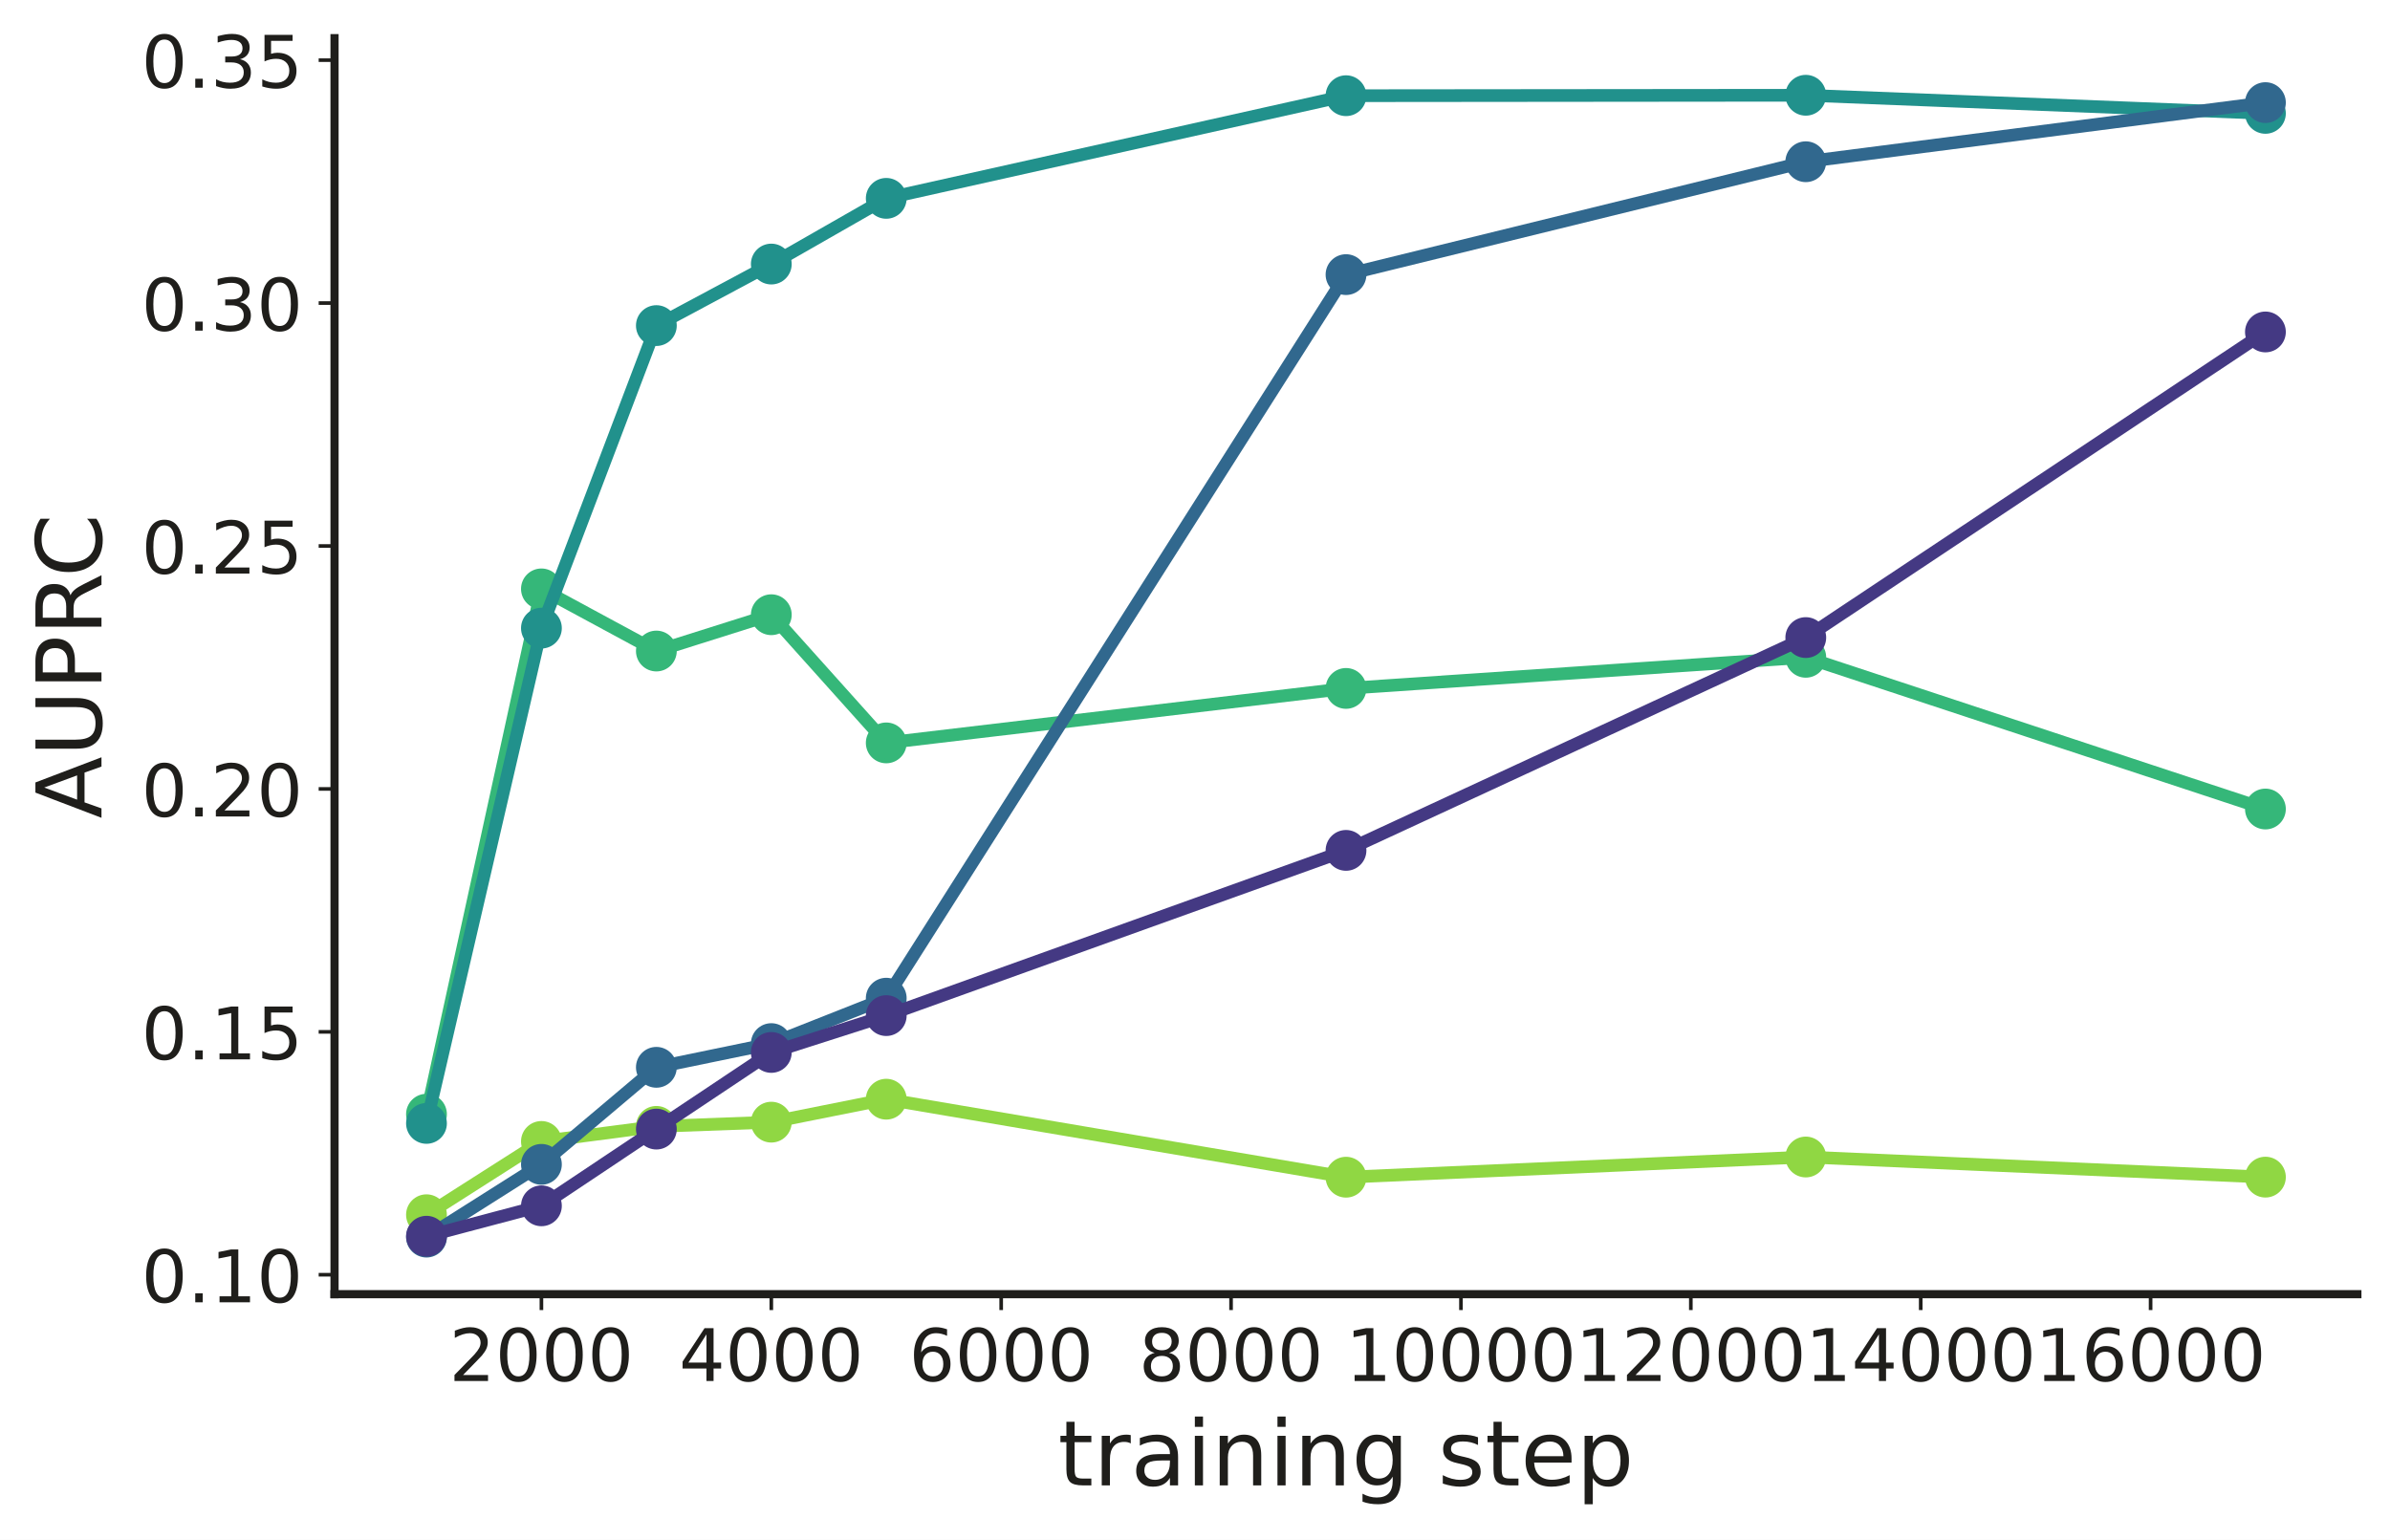
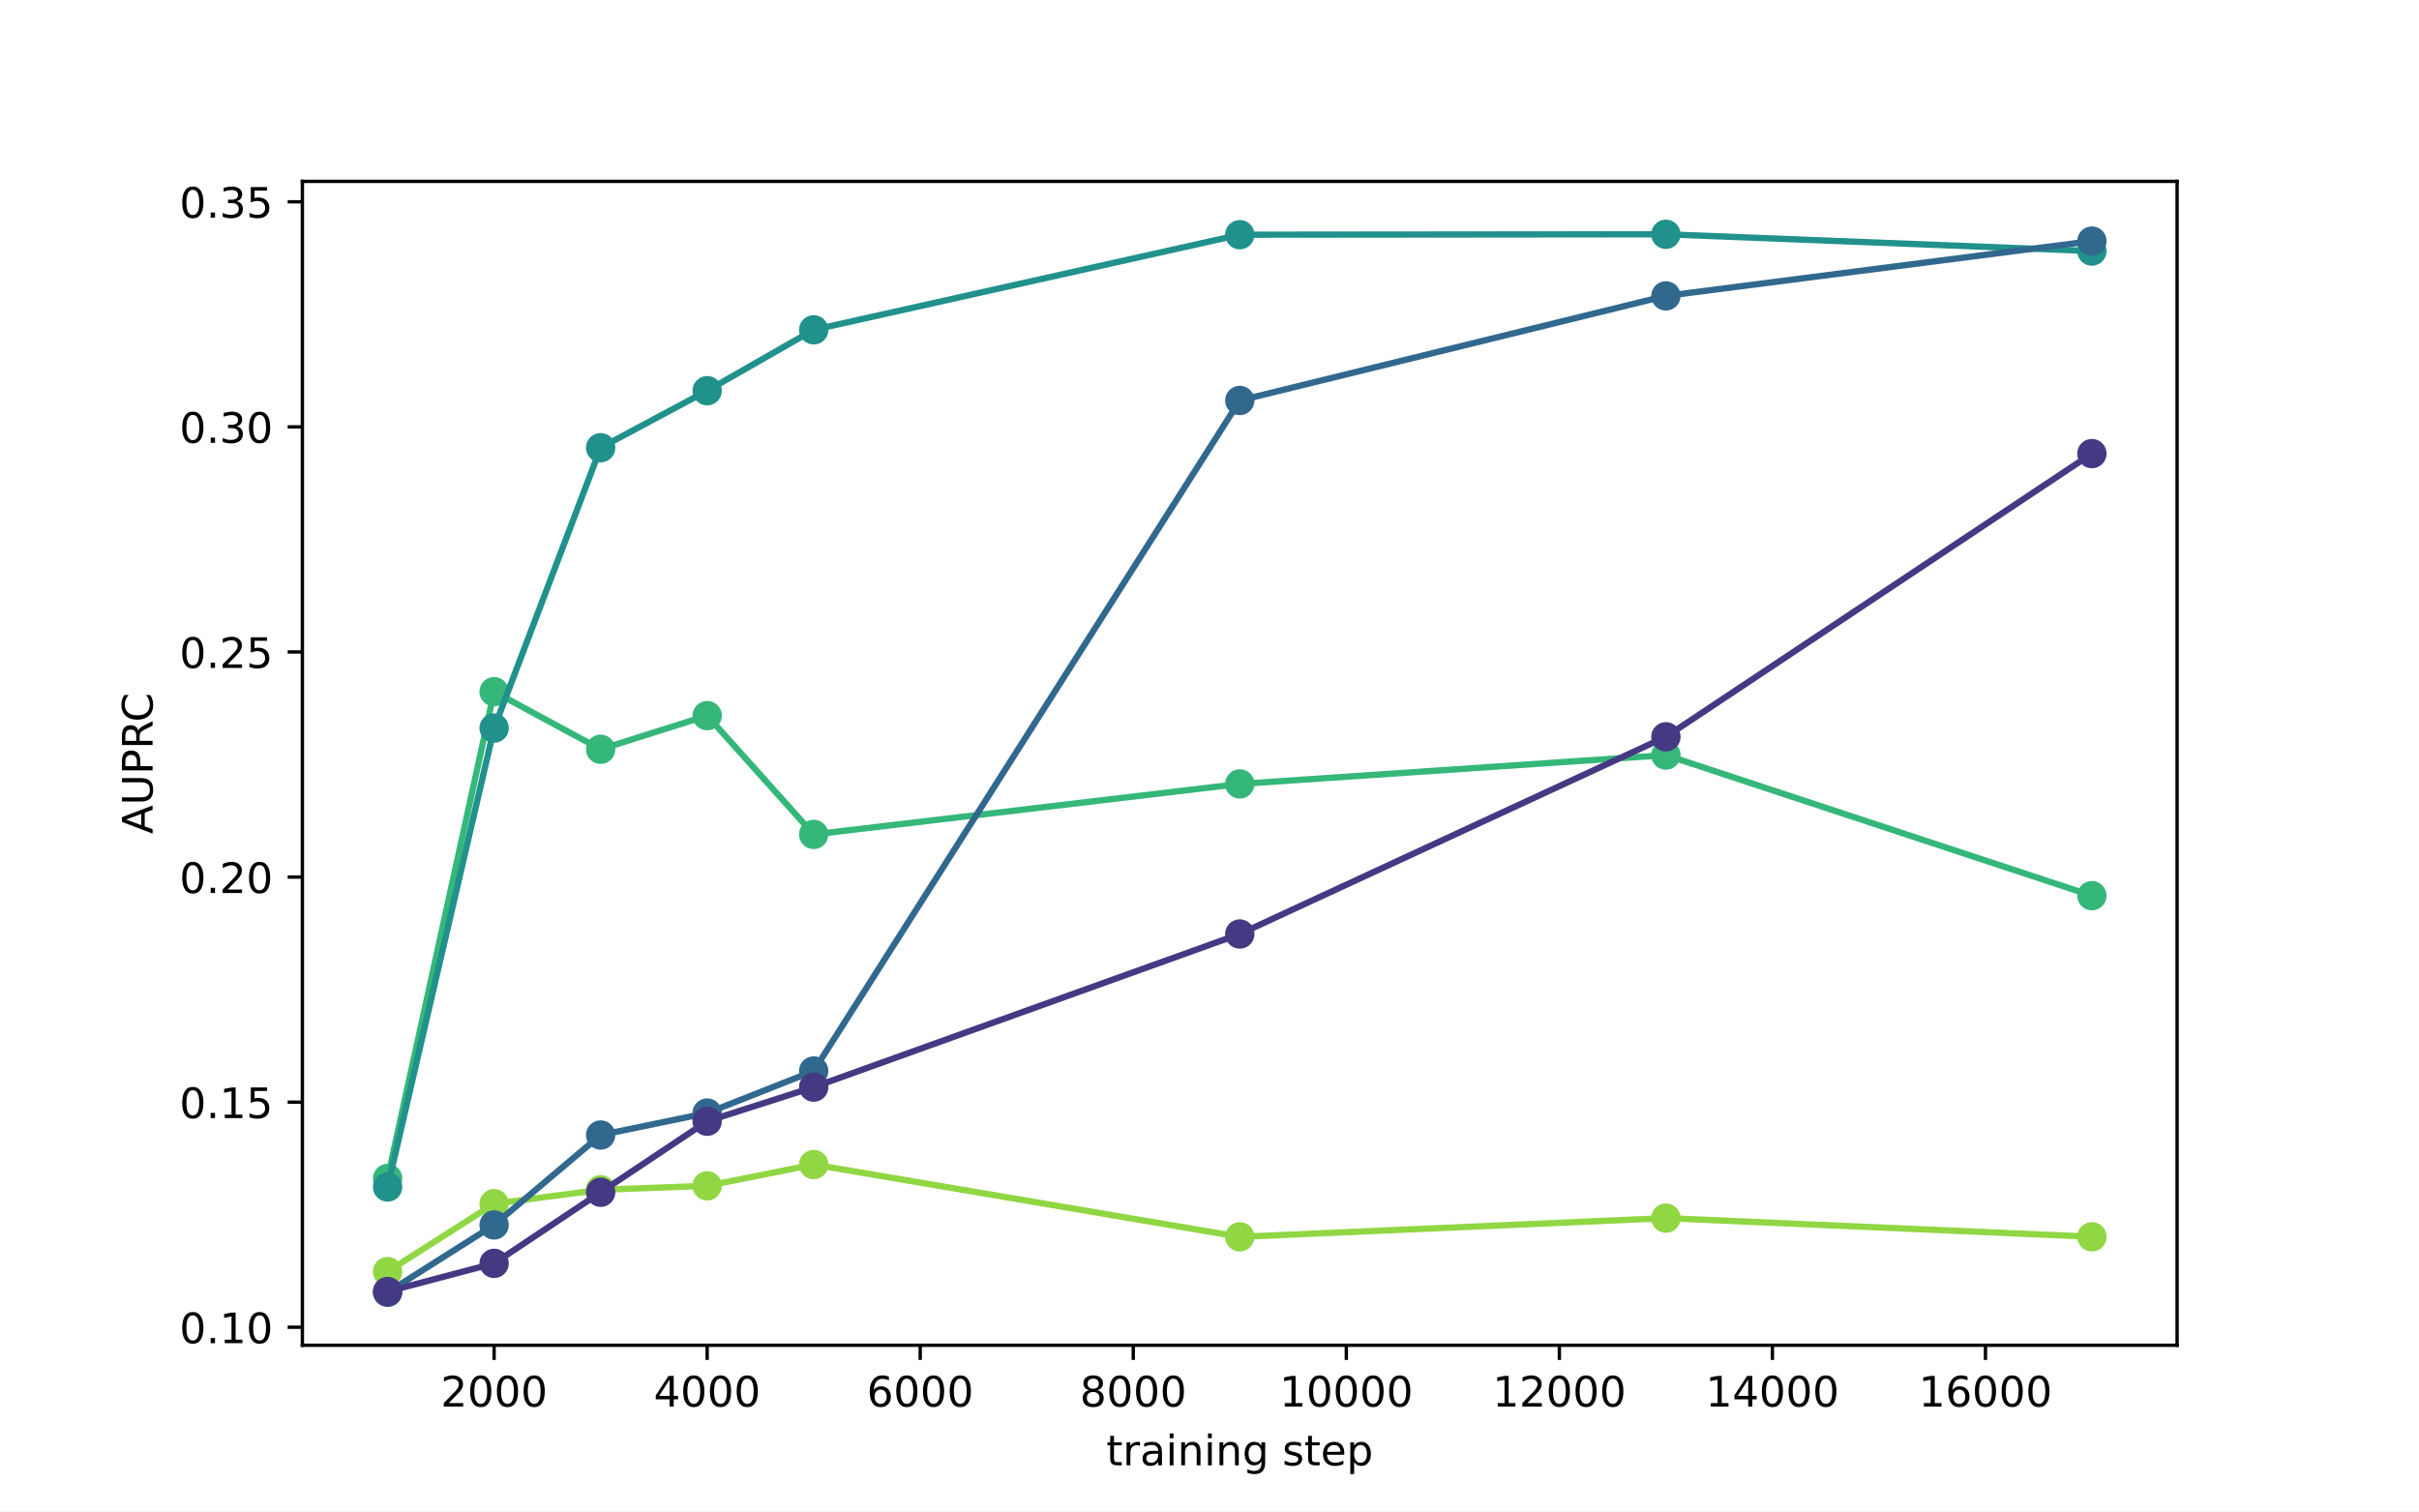
- <svg xmlns="http://www.w3.org/2000/svg" xmlns:xlink="http://www.w3.org/1999/xlink" width="527.425pt" height="339.825pt" viewBox="0 0 527.425 339.825" version="1.1">
+ <svg xmlns="http://www.w3.org/2000/svg" xmlns:xlink="http://www.w3.org/1999/xlink" width="576pt" height="360pt" viewBox="0 0 576 360" version="1.1">
  <defs>
    <style type="text/css">*{stroke-linejoin: round; stroke-linecap: butt}</style>
  </defs>
  <g id="figure_1">
    <g id="patch_1">
-       <path d="M 0 339.825  L 527.425 339.825  L 527.425 0  L 0 0  z " style="fill: #ffffff" />
+       <path d="M 0 360  L 576 360  L 576 0  L 0 0  z " style="fill: #ffffff" />
    </g>
    <g id="axes_1">
      <g id="patch_2">
-         <path d="M 73.825 285.623  L 520.225 285.623  L 520.225 8.423  L 73.825 8.423  z " style="fill: #ffffff" />
+         <path d="M 72 320.4  L 518.4 320.4  L 518.4 43.2  L 72 43.2  z " style="fill: #ffffff" />
      </g>
      <g id="matplotlib.axis_1">
        <g id="xtick_1">
          <g id="line2d_1">
            <defs>
-               <path id="m202c3b8cd0" d="M 0 0  L 0 3.5  " style="stroke: #1f1e1b; stroke-width: 0.8" />
+               <path id="m7c0bd4c33c" d="M 0 0  L 0 3.5  " style="stroke: #000000; stroke-width: 0.8" />
            </defs>
            <g>
-               <use xlink:href="#m202c3b8cd0" x="119.481" y="285.623" style="fill: #1f1e1b; stroke: #1f1e1b; stroke-width: 0.8" />
+               <use xlink:href="#m7c0bd4c33c" x="117.656" y="320.4" style="stroke: #000000; stroke-width: 0.8" />
            </g>
          </g>
          <g id="text_1">
-             <g style="fill: #1f1e1b" transform="translate(99.12113 304.7797) scale(0.16 -0.16)">
+             <g transform="translate(104.9311 334.9977) scale(0.1 -0.1)">
              <defs>
                <path id="DejaVuSans-15" d="M 1228 531  L 3431 531  L 3431 0  L 469 0  L 469 531  Q 828 903 1448 1529  Q 2069 2156 2228 2338  Q 2531 2678 2651 2914  Q 2772 3150 2772 3378  Q 2772 3750 2511 3984  Q 2250 4219 1831 4219  Q 1534 4219 1204 4116  Q 875 4013 500 3803  L 500 4441  Q 881 4594 1212 4672  Q 1544 4750 1819 4750  Q 2544 4750 2975 4387  Q 3406 4025 3406 3419  Q 3406 3131 3298 2873  Q 3191 2616 2906 2266  Q 2828 2175 2409 1742  Q 1991 1309 1228 531  z " transform="scale(0.015625)" />
                <path id="DejaVuSans-13" d="M 2034 4250  Q 1547 4250 1301 3770  Q 1056 3291 1056 2328  Q 1056 1369 1301 889  Q 1547 409 2034 409  Q 2525 409 2770 889  Q 3016 1369 3016 2328  Q 3016 3291 2770 3770  Q 2525 4250 2034 4250  z M 2034 4750  Q 2819 4750 3233 4129  Q 3647 3509 3647 2328  Q 3647 1150 3233 529  Q 2819 -91 2034 -91  Q 1250 -91 836 529  Q 422 1150 422 2328  Q 422 3509 836 4129  Q 1250 4750 2034 4750  z " transform="scale(0.015625)" />
              </defs>
              <use xlink:href="#DejaVuSans-15" />
              <use xlink:href="#DejaVuSans-13" transform="translate(63.625 0)" />
              <use xlink:href="#DejaVuSans-13" transform="translate(127.25 0)" />
              <use xlink:href="#DejaVuSans-13" transform="translate(190.875 0)" />
            </g>
          </g>
        </g>
        <g id="xtick_2">
          <g id="line2d_2">
            <g>
-               <use xlink:href="#m202c3b8cd0" x="170.212" y="285.623" style="fill: #1f1e1b; stroke: #1f1e1b; stroke-width: 0.8" />
+               <use xlink:href="#m7c0bd4c33c" x="168.387" y="320.4" style="stroke: #000000; stroke-width: 0.8" />
            </g>
          </g>
          <g id="text_2">
-             <g style="fill: #1f1e1b" transform="translate(149.8516 304.7797) scale(0.16 -0.16)">
+             <g transform="translate(155.6616 334.9977) scale(0.1 -0.1)">
              <defs>
                <path id="DejaVuSans-17" d="M 2419 4116  L 825 1625  L 2419 1625  L 2419 4116  z M 2253 4666  L 3047 4666  L 3047 1625  L 3713 1625  L 3713 1100  L 3047 1100  L 3047 0  L 2419 0  L 2419 1100  L 313 1100  L 313 1709  L 2253 4666  z " transform="scale(0.015625)" />
              </defs>
              <use xlink:href="#DejaVuSans-17" />
              <use xlink:href="#DejaVuSans-13" transform="translate(63.625 0)" />
              <use xlink:href="#DejaVuSans-13" transform="translate(127.25 0)" />
              <use xlink:href="#DejaVuSans-13" transform="translate(190.875 0)" />
            </g>
          </g>
        </g>
        <g id="xtick_3">
          <g id="line2d_3">
            <g>
-               <use xlink:href="#m202c3b8cd0" x="220.942" y="285.623" style="fill: #1f1e1b; stroke: #1f1e1b; stroke-width: 0.8" />
+               <use xlink:href="#m7c0bd4c33c" x="219.117" y="320.4" style="stroke: #000000; stroke-width: 0.8" />
            </g>
          </g>
          <g id="text_3">
-             <g style="fill: #1f1e1b" transform="translate(200.582 304.7797) scale(0.16 -0.16)">
+             <g transform="translate(206.392 334.9977) scale(0.1 -0.1)">
              <defs>
                <path id="DejaVuSans-19" d="M 2113 2584  Q 1688 2584 1439 2293  Q 1191 2003 1191 1497  Q 1191 994 1439 701  Q 1688 409 2113 409  Q 2538 409 2786 701  Q 3034 994 3034 1497  Q 3034 2003 2786 2293  Q 2538 2584 2113 2584  z M 3366 4563  L 3366 3988  Q 3128 4100 2886 4159  Q 2644 4219 2406 4219  Q 1781 4219 1451 3797  Q 1122 3375 1075 2522  Q 1259 2794 1537 2939  Q 1816 3084 2150 3084  Q 2853 3084 3261 2657  Q 3669 2231 3669 1497  Q 3669 778 3244 343  Q 2819 -91 2113 -91  Q 1303 -91 875 529  Q 447 1150 447 2328  Q 447 3434 972 4092  Q 1497 4750 2381 4750  Q 2619 4750 2861 4703  Q 3103 4656 3366 4563  z " transform="scale(0.015625)" />
              </defs>
              <use xlink:href="#DejaVuSans-19" />
              <use xlink:href="#DejaVuSans-13" transform="translate(63.625 0)" />
              <use xlink:href="#DejaVuSans-13" transform="translate(127.25 0)" />
              <use xlink:href="#DejaVuSans-13" transform="translate(190.875 0)" />
            </g>
          </g>
        </g>
        <g id="xtick_4">
          <g id="line2d_4">
            <g>
-               <use xlink:href="#m202c3b8cd0" x="271.672" y="285.623" style="fill: #1f1e1b; stroke: #1f1e1b; stroke-width: 0.8" />
+               <use xlink:href="#m7c0bd4c33c" x="269.847" y="320.4" style="stroke: #000000; stroke-width: 0.8" />
            </g>
          </g>
          <g id="text_4">
-             <g style="fill: #1f1e1b" transform="translate(251.3125 304.7797) scale(0.16 -0.16)">
+             <g transform="translate(257.1225 334.9977) scale(0.1 -0.1)">
              <defs>
                <path id="DejaVuSans-1b" d="M 2034 2216  Q 1584 2216 1326 1975  Q 1069 1734 1069 1313  Q 1069 891 1326 650  Q 1584 409 2034 409  Q 2484 409 2743 651  Q 3003 894 3003 1313  Q 3003 1734 2745 1975  Q 2488 2216 2034 2216  z M 1403 2484  Q 997 2584 770 2862  Q 544 3141 544 3541  Q 544 4100 942 4425  Q 1341 4750 2034 4750  Q 2731 4750 3128 4425  Q 3525 4100 3525 3541  Q 3525 3141 3298 2862  Q 3072 2584 2669 2484  Q 3125 2378 3379 2068  Q 3634 1759 3634 1313  Q 3634 634 3220 271  Q 2806 -91 2034 -91  Q 1263 -91 848 271  Q 434 634 434 1313  Q 434 1759 690 2068  Q 947 2378 1403 2484  z M 1172 3481  Q 1172 3119 1398 2916  Q 1625 2713 2034 2713  Q 2441 2713 2670 2916  Q 2900 3119 2900 3481  Q 2900 3844 2670 4047  Q 2441 4250 2034 4250  Q 1625 4250 1398 4047  Q 1172 3844 1172 3481  z " transform="scale(0.015625)" />
              </defs>
              <use xlink:href="#DejaVuSans-1b" />
              <use xlink:href="#DejaVuSans-13" transform="translate(63.625 0)" />
              <use xlink:href="#DejaVuSans-13" transform="translate(127.25 0)" />
              <use xlink:href="#DejaVuSans-13" transform="translate(190.875 0)" />
            </g>
          </g>
        </g>
        <g id="xtick_5">
          <g id="line2d_5">
            <g>
-               <use xlink:href="#m202c3b8cd0" x="322.403" y="285.623" style="fill: #1f1e1b; stroke: #1f1e1b; stroke-width: 0.8" />
+               <use xlink:href="#m7c0bd4c33c" x="320.578" y="320.4" style="stroke: #000000; stroke-width: 0.8" />
            </g>
          </g>
          <g id="text_5">
-             <g style="fill: #1f1e1b" transform="translate(296.9529 304.7797) scale(0.16 -0.16)">
+             <g transform="translate(304.6717 334.9977) scale(0.1 -0.1)">
              <defs>
                <path id="DejaVuSans-14" d="M 794 531  L 1825 531  L 1825 4091  L 703 3866  L 703 4441  L 1819 4666  L 2450 4666  L 2450 531  L 3481 531  L 3481 0  L 794 0  L 794 531  z " transform="scale(0.015625)" />
              </defs>
              <use xlink:href="#DejaVuSans-14" />
              <use xlink:href="#DejaVuSans-13" transform="translate(63.625 0)" />
              <use xlink:href="#DejaVuSans-13" transform="translate(127.25 0)" />
              <use xlink:href="#DejaVuSans-13" transform="translate(190.875 0)" />
              <use xlink:href="#DejaVuSans-13" transform="translate(254.5 0)" />
            </g>
          </g>
        </g>
        <g id="xtick_6">
          <g id="line2d_6">
            <g>
-               <use xlink:href="#m202c3b8cd0" x="373.133" y="285.623" style="fill: #1f1e1b; stroke: #1f1e1b; stroke-width: 0.8" />
+               <use xlink:href="#m7c0bd4c33c" x="371.308" y="320.4" style="stroke: #000000; stroke-width: 0.8" />
            </g>
          </g>
          <g id="text_6">
-             <g style="fill: #1f1e1b" transform="translate(347.6833 304.7797) scale(0.16 -0.16)">
+             <g transform="translate(355.4021 334.9977) scale(0.1 -0.1)">
              <use xlink:href="#DejaVuSans-14" />
              <use xlink:href="#DejaVuSans-15" transform="translate(63.625 0)" />
              <use xlink:href="#DejaVuSans-13" transform="translate(127.25 0)" />
              <use xlink:href="#DejaVuSans-13" transform="translate(190.875 0)" />
              <use xlink:href="#DejaVuSans-13" transform="translate(254.5 0)" />
            </g>
          </g>
        </g>
        <g id="xtick_7">
          <g id="line2d_7">
            <g>
-               <use xlink:href="#m202c3b8cd0" x="423.864" y="285.623" style="fill: #1f1e1b; stroke: #1f1e1b; stroke-width: 0.8" />
+               <use xlink:href="#m7c0bd4c33c" x="422.039" y="320.4" style="stroke: #000000; stroke-width: 0.8" />
            </g>
          </g>
          <g id="text_7">
-             <g style="fill: #1f1e1b" transform="translate(398.4138 304.7797) scale(0.16 -0.16)">
+             <g transform="translate(406.1325 334.9977) scale(0.1 -0.1)">
              <use xlink:href="#DejaVuSans-14" />
              <use xlink:href="#DejaVuSans-17" transform="translate(63.625 0)" />
              <use xlink:href="#DejaVuSans-13" transform="translate(127.25 0)" />
              <use xlink:href="#DejaVuSans-13" transform="translate(190.875 0)" />
              <use xlink:href="#DejaVuSans-13" transform="translate(254.5 0)" />
            </g>
          </g>
        </g>
        <g id="xtick_8">
          <g id="line2d_8">
            <g>
-               <use xlink:href="#m202c3b8cd0" x="474.594" y="285.623" style="fill: #1f1e1b; stroke: #1f1e1b; stroke-width: 0.8" />
+               <use xlink:href="#m7c0bd4c33c" x="472.769" y="320.4" style="stroke: #000000; stroke-width: 0.8" />
            </g>
          </g>
          <g id="text_8">
-             <g style="fill: #1f1e1b" transform="translate(449.1442 304.7797) scale(0.16 -0.16)">
+             <g transform="translate(456.863 334.9977) scale(0.1 -0.1)">
              <use xlink:href="#DejaVuSans-14" />
              <use xlink:href="#DejaVuSans-19" transform="translate(63.625 0)" />
              <use xlink:href="#DejaVuSans-13" transform="translate(127.25 0)" />
              <use xlink:href="#DejaVuSans-13" transform="translate(190.875 0)" />
              <use xlink:href="#DejaVuSans-13" transform="translate(254.5 0)" />
            </g>
          </g>
        </g>
        <g id="text_9">
-           <g style="fill: #1f1e1b" transform="translate(233.4766 327.8204) scale(0.2 -0.2)">
+           <g transform="translate(263.4258 348.9984) scale(0.1 -0.1)">
            <defs>
              <path id="DejaVuSans-57" d="M 1172 4494  L 1172 3500  L 2356 3500  L 2356 3053  L 1172 3053  L 1172 1153  Q 1172 725 1289 603  Q 1406 481 1766 481  L 2356 481  L 2356 0  L 1766 0  Q 1100 0 847 248  Q 594 497 594 1153  L 594 3053  L 172 3053  L 172 3500  L 594 3500  L 594 4494  L 1172 4494  z " transform="scale(0.015625)" />
              <path id="DejaVuSans-55" d="M 2631 2963  Q 2534 3019 2420 3045  Q 2306 3072 2169 3072  Q 1681 3072 1420 2755  Q 1159 2438 1159 1844  L 1159 0  L 581 0  L 581 3500  L 1159 3500  L 1159 2956  Q 1341 3275 1631 3429  Q 1922 3584 2338 3584  Q 2397 3584 2469 3576  Q 2541 3569 2628 3553  L 2631 2963  z " transform="scale(0.015625)" />
              <path id="DejaVuSans-44" d="M 2194 1759  Q 1497 1759 1228 1600  Q 959 1441 959 1056  Q 959 750 1161 570  Q 1363 391 1709 391  Q 2188 391 2477 730  Q 2766 1069 2766 1631  L 2766 1759  L 2194 1759  z M 3341 1997  L 3341 0  L 2766 0  L 2766 531  Q 2569 213 2275 61  Q 1981 -91 1556 -91  Q 1019 -91 701 211  Q 384 513 384 1019  Q 384 1609 779 1909  Q 1175 2209 1959 2209  L 2766 2209  L 2766 2266  Q 2766 2663 2505 2880  Q 2244 3097 1772 3097  Q 1472 3097 1187 3025  Q 903 2953 641 2809  L 641 3341  Q 956 3463 1253 3523  Q 1550 3584 1831 3584  Q 2591 3584 2966 3190  Q 3341 2797 3341 1997  z " transform="scale(0.015625)" />
              <path id="DejaVuSans-4c" d="M 603 3500  L 1178 3500  L 1178 0  L 603 0  L 603 3500  z M 603 4863  L 1178 4863  L 1178 4134  L 603 4134  L 603 4863  z " transform="scale(0.015625)" />
              <path id="DejaVuSans-51" d="M 3513 2113  L 3513 0  L 2938 0  L 2938 2094  Q 2938 2591 2744 2837  Q 2550 3084 2163 3084  Q 1697 3084 1428 2787  Q 1159 2491 1159 1978  L 1159 0  L 581 0  L 581 3500  L 1159 3500  L 1159 2956  Q 1366 3272 1645 3428  Q 1925 3584 2291 3584  Q 2894 3584 3203 3211  Q 3513 2838 3513 2113  z " transform="scale(0.015625)" />
              <path id="DejaVuSans-4a" d="M 2906 1791  Q 2906 2416 2648 2759  Q 2391 3103 1925 3103  Q 1463 3103 1205 2759  Q 947 2416 947 1791  Q 947 1169 1205 825  Q 1463 481 1925 481  Q 2391 481 2648 825  Q 2906 1169 2906 1791  z M 3481 434  Q 3481 -459 3084 -895  Q 2688 -1331 1869 -1331  Q 1566 -1331 1297 -1286  Q 1028 -1241 775 -1147  L 775 -588  Q 1028 -725 1275 -790  Q 1522 -856 1778 -856  Q 2344 -856 2625 -561  Q 2906 -266 2906 331  L 2906 616  Q 2728 306 2450 153  Q 2172 0 1784 0  Q 1141 0 747 490  Q 353 981 353 1791  Q 353 2603 747 3093  Q 1141 3584 1784 3584  Q 2172 3584 2450 3431  Q 2728 3278 2906 2969  L 2906 3500  L 3481 3500  L 3481 434  z " transform="scale(0.015625)" />
              <path id="DejaVuSans-3" transform="scale(0.015625)" />
              <path id="DejaVuSans-56" d="M 2834 3397  L 2834 2853  Q 2591 2978 2328 3040  Q 2066 3103 1784 3103  Q 1356 3103 1142 2972  Q 928 2841 928 2578  Q 928 2378 1081 2264  Q 1234 2150 1697 2047  L 1894 2003  Q 2506 1872 2764 1633  Q 3022 1394 3022 966  Q 3022 478 2636 193  Q 2250 -91 1575 -91  Q 1294 -91 989 -36  Q 684 19 347 128  L 347 722  Q 666 556 975 473  Q 1284 391 1588 391  Q 1994 391 2212 530  Q 2431 669 2431 922  Q 2431 1156 2273 1281  Q 2116 1406 1581 1522  L 1381 1569  Q 847 1681 609 1914  Q 372 2147 372 2553  Q 372 3047 722 3315  Q 1072 3584 1716 3584  Q 2034 3584 2315 3537  Q 2597 3491 2834 3397  z " transform="scale(0.015625)" />
              <path id="DejaVuSans-48" d="M 3597 1894  L 3597 1613  L 953 1613  Q 991 1019 1311 708  Q 1631 397 2203 397  Q 2534 397 2845 478  Q 3156 559 3463 722  L 3463 178  Q 3153 47 2828 -22  Q 2503 -91 2169 -91  Q 1331 -91 842 396  Q 353 884 353 1716  Q 353 2575 817 3079  Q 1281 3584 2069 3584  Q 2775 3584 3186 3129  Q 3597 2675 3597 1894  z M 3022 2063  Q 3016 2534 2758 2815  Q 2500 3097 2075 3097  Q 1594 3097 1305 2825  Q 1016 2553 972 2059  L 3022 2063  z " transform="scale(0.015625)" />
              <path id="DejaVuSans-53" d="M 1159 525  L 1159 -1331  L 581 -1331  L 581 3500  L 1159 3500  L 1159 2969  Q 1341 3281 1617 3432  Q 1894 3584 2278 3584  Q 2916 3584 3314 3078  Q 3713 2572 3713 1747  Q 3713 922 3314 415  Q 2916 -91 2278 -91  Q 1894 -91 1617 61  Q 1341 213 1159 525  z M 3116 1747  Q 3116 2381 2855 2742  Q 2594 3103 2138 3103  Q 1681 3103 1420 2742  Q 1159 2381 1159 1747  Q 1159 1113 1420 752  Q 1681 391 2138 391  Q 2594 391 2855 752  Q 3116 1113 3116 1747  z " transform="scale(0.015625)" />
            </defs>
            <use xlink:href="#DejaVuSans-57" />
            <use xlink:href="#DejaVuSans-55" transform="translate(39.20312 0)" />
            <use xlink:href="#DejaVuSans-44" transform="translate(80.3125 0)" />
            <use xlink:href="#DejaVuSans-4c" transform="translate(141.5938 0)" />
            <use xlink:href="#DejaVuSans-51" transform="translate(169.375 0)" />
            <use xlink:href="#DejaVuSans-4c" transform="translate(232.75 0)" />
            <use xlink:href="#DejaVuSans-51" transform="translate(260.5312 0)" />
            <use xlink:href="#DejaVuSans-4a" transform="translate(323.9062 0)" />
            <use xlink:href="#DejaVuSans-3" transform="translate(387.3906 0)" />
            <use xlink:href="#DejaVuSans-56" transform="translate(419.1719 0)" />
            <use xlink:href="#DejaVuSans-57" transform="translate(471.2656 0)" />
            <use xlink:href="#DejaVuSans-48" transform="translate(510.4688 0)" />
            <use xlink:href="#DejaVuSans-53" transform="translate(572 0)" />
          </g>
        </g>
      </g>
      <g id="matplotlib.axis_2">
        <g id="ytick_1">
          <g id="line2d_9">
            <defs>
-               <path id="md750f7b2ee" d="M 0 0  L -3.5 0  " style="stroke: #1f1e1b; stroke-width: 0.8" />
+               <path id="m9047a23a74" d="M 0 0  L -3.5 0  " style="stroke: #000000; stroke-width: 0.8" />
            </defs>
            <g>
-               <use xlink:href="#md750f7b2ee" x="73.825" y="281.334" style="fill: #1f1e1b; stroke: #1f1e1b; stroke-width: 0.8" />
+               <use xlink:href="#m9047a23a74" x="72" y="316.111" style="stroke: #000000; stroke-width: 0.8" />
            </g>
          </g>
          <g id="text_10">
-             <g style="fill: #1f1e1b" transform="translate(31.2 287.4123) scale(0.16 -0.16)">
+             <g transform="translate(42.73438 319.9095) scale(0.1 -0.1)">
              <defs>
                <path id="DejaVuSans-11" d="M 684 794  L 1344 794  L 1344 0  L 684 0  L 684 794  z " transform="scale(0.015625)" />
              </defs>
              <use xlink:href="#DejaVuSans-13" />
              <use xlink:href="#DejaVuSans-11" transform="translate(63.625 0)" />
              <use xlink:href="#DejaVuSans-14" transform="translate(95.40625 0)" />
              <use xlink:href="#DejaVuSans-13" transform="translate(159.0312 0)" />
            </g>
          </g>
        </g>
        <g id="ytick_2">
          <g id="line2d_10">
            <g>
-               <use xlink:href="#md750f7b2ee" x="73.825" y="227.723" style="fill: #1f1e1b; stroke: #1f1e1b; stroke-width: 0.8" />
+               <use xlink:href="#m9047a23a74" x="72" y="262.499" style="stroke: #000000; stroke-width: 0.8" />
            </g>
          </g>
          <g id="text_11">
-             <g style="fill: #1f1e1b" transform="translate(31.2 233.8011) scale(0.16 -0.16)">
+             <g transform="translate(42.73438 266.2983) scale(0.1 -0.1)">
              <defs>
                <path id="DejaVuSans-18" d="M 691 4666  L 3169 4666  L 3169 4134  L 1269 4134  L 1269 2991  Q 1406 3038 1543 3061  Q 1681 3084 1819 3084  Q 2600 3084 3056 2656  Q 3513 2228 3513 1497  Q 3513 744 3044 326  Q 2575 -91 1722 -91  Q 1428 -91 1123 -41  Q 819 9 494 109  L 494 744  Q 775 591 1075 516  Q 1375 441 1709 441  Q 2250 441 2565 725  Q 2881 1009 2881 1497  Q 2881 1984 2565 2268  Q 2250 2553 1709 2553  Q 1456 2553 1204 2497  Q 953 2441 691 2322  L 691 4666  z " transform="scale(0.015625)" />
              </defs>
              <use xlink:href="#DejaVuSans-13" />
              <use xlink:href="#DejaVuSans-11" transform="translate(63.625 0)" />
              <use xlink:href="#DejaVuSans-14" transform="translate(95.40625 0)" />
              <use xlink:href="#DejaVuSans-18" transform="translate(159.0312 0)" />
            </g>
          </g>
        </g>
        <g id="ytick_3">
          <g id="line2d_11">
            <g>
-               <use xlink:href="#md750f7b2ee" x="73.825" y="174.112" style="fill: #1f1e1b; stroke: #1f1e1b; stroke-width: 0.8" />
+               <use xlink:href="#m9047a23a74" x="72" y="208.888" style="stroke: #000000; stroke-width: 0.8" />
            </g>
          </g>
          <g id="text_12">
-             <g style="fill: #1f1e1b" transform="translate(31.2 180.1899) scale(0.16 -0.16)">
+             <g transform="translate(42.73438 212.6871) scale(0.1 -0.1)">
              <use xlink:href="#DejaVuSans-13" />
              <use xlink:href="#DejaVuSans-11" transform="translate(63.625 0)" />
              <use xlink:href="#DejaVuSans-15" transform="translate(95.40625 0)" />
              <use xlink:href="#DejaVuSans-13" transform="translate(159.0312 0)" />
            </g>
          </g>
        </g>
        <g id="ytick_4">
          <g id="line2d_12">
            <g>
-               <use xlink:href="#md750f7b2ee" x="73.825" y="120.501" style="fill: #1f1e1b; stroke: #1f1e1b; stroke-width: 0.8" />
+               <use xlink:href="#m9047a23a74" x="72" y="155.277" style="stroke: #000000; stroke-width: 0.8" />
            </g>
          </g>
          <g id="text_13">
-             <g style="fill: #1f1e1b" transform="translate(31.2 126.5787) scale(0.16 -0.16)">
+             <g transform="translate(42.73438 159.0759) scale(0.1 -0.1)">
              <use xlink:href="#DejaVuSans-13" />
              <use xlink:href="#DejaVuSans-11" transform="translate(63.625 0)" />
              <use xlink:href="#DejaVuSans-15" transform="translate(95.40625 0)" />
              <use xlink:href="#DejaVuSans-18" transform="translate(159.0312 0)" />
            </g>
          </g>
        </g>
        <g id="ytick_5">
          <g id="line2d_13">
            <g>
-               <use xlink:href="#md750f7b2ee" x="73.825" y="66.889" style="fill: #1f1e1b; stroke: #1f1e1b; stroke-width: 0.8" />
+               <use xlink:href="#m9047a23a74" x="72" y="101.666" style="stroke: #000000; stroke-width: 0.8" />
            </g>
          </g>
          <g id="text_14">
-             <g style="fill: #1f1e1b" transform="translate(31.2 72.96746) scale(0.16 -0.16)">
+             <g transform="translate(42.73438 105.4647) scale(0.1 -0.1)">
              <defs>
                <path id="DejaVuSans-16" d="M 2597 2516  Q 3050 2419 3304 2112  Q 3559 1806 3559 1356  Q 3559 666 3084 287  Q 2609 -91 1734 -91  Q 1441 -91 1130 -33  Q 819 25 488 141  L 488 750  Q 750 597 1062 519  Q 1375 441 1716 441  Q 2309 441 2620 675  Q 2931 909 2931 1356  Q 2931 1769 2642 2001  Q 2353 2234 1838 2234  L 1294 2234  L 1294 2753  L 1863 2753  Q 2328 2753 2575 2939  Q 2822 3125 2822 3475  Q 2822 3834 2567 4026  Q 2313 4219 1838 4219  Q 1578 4219 1281 4162  Q 984 4106 628 3988  L 628 4550  Q 988 4650 1302 4700  Q 1616 4750 1894 4750  Q 2613 4750 3031 4423  Q 3450 4097 3450 3541  Q 3450 3153 3228 2886  Q 3006 2619 2597 2516  z " transform="scale(0.015625)" />
              </defs>
              <use xlink:href="#DejaVuSans-13" />
              <use xlink:href="#DejaVuSans-11" transform="translate(63.625 0)" />
              <use xlink:href="#DejaVuSans-16" transform="translate(95.40625 0)" />
              <use xlink:href="#DejaVuSans-13" transform="translate(159.0312 0)" />
            </g>
          </g>
        </g>
        <g id="ytick_6">
          <g id="line2d_14">
            <g>
-               <use xlink:href="#md750f7b2ee" x="73.825" y="13.278" style="fill: #1f1e1b; stroke: #1f1e1b; stroke-width: 0.8" />
+               <use xlink:href="#m9047a23a74" x="72" y="48.055" style="stroke: #000000; stroke-width: 0.8" />
            </g>
          </g>
          <g id="text_15">
-             <g style="fill: #1f1e1b" transform="translate(31.2 19.35625) scale(0.16 -0.16)">
+             <g transform="translate(42.73438 51.85346) scale(0.1 -0.1)">
              <use xlink:href="#DejaVuSans-13" />
              <use xlink:href="#DejaVuSans-11" transform="translate(63.625 0)" />
              <use xlink:href="#DejaVuSans-16" transform="translate(95.40625 0)" />
              <use xlink:href="#DejaVuSans-18" transform="translate(159.0312 0)" />
            </g>
          </g>
        </g>
        <g id="text_16">
-           <g style="fill: #1f1e1b" transform="translate(22.39531 180.6454) rotate(-90) scale(0.2 -0.2)">
+           <g transform="translate(36.33203 198.6109) rotate(-90) scale(0.1 -0.1)">
            <defs>
              <path id="DejaVuSans-24" d="M 2188 4044  L 1331 1722  L 3047 1722  L 2188 4044  z M 1831 4666  L 2547 4666  L 4325 0  L 3669 0  L 3244 1197  L 1141 1197  L 716 0  L 50 0  L 1831 4666  z " transform="scale(0.015625)" />
              <path id="DejaVuSans-38" d="M 556 4666  L 1191 4666  L 1191 1831  Q 1191 1081 1462 751  Q 1734 422 2344 422  Q 2950 422 3222 751  Q 3494 1081 3494 1831  L 3494 4666  L 4128 4666  L 4128 1753  Q 4128 841 3676 375  Q 3225 -91 2344 -91  Q 1459 -91 1007 375  Q 556 841 556 1753  L 556 4666  z " transform="scale(0.015625)" />
              <path id="DejaVuSans-33" d="M 1259 4147  L 1259 2394  L 2053 2394  Q 2494 2394 2734 2622  Q 2975 2850 2975 3272  Q 2975 3691 2734 3919  Q 2494 4147 2053 4147  L 1259 4147  z M 628 4666  L 2053 4666  Q 2838 4666 3239 4311  Q 3641 3956 3641 3272  Q 3641 2581 3239 2228  Q 2838 1875 2053 1875  L 1259 1875  L 1259 0  L 628 0  L 628 4666  z " transform="scale(0.015625)" />
              <path id="DejaVuSans-35" d="M 2841 2188  Q 3044 2119 3236 1894  Q 3428 1669 3622 1275  L 4263 0  L 3584 0  L 2988 1197  Q 2756 1666 2539 1819  Q 2322 1972 1947 1972  L 1259 1972  L 1259 0  L 628 0  L 628 4666  L 2053 4666  Q 2853 4666 3247 4331  Q 3641 3997 3641 3322  Q 3641 2881 3436 2590  Q 3231 2300 2841 2188  z M 1259 4147  L 1259 2491  L 2053 2491  Q 2509 2491 2742 2702  Q 2975 2913 2975 3322  Q 2975 3731 2742 3939  Q 2509 4147 2053 4147  L 1259 4147  z " transform="scale(0.015625)" />
              <path id="DejaVuSans-26" d="M 4122 4306  L 4122 3641  Q 3803 3938 3442 4084  Q 3081 4231 2675 4231  Q 1875 4231 1450 3742  Q 1025 3253 1025 2328  Q 1025 1406 1450 917  Q 1875 428 2675 428  Q 3081 428 3442 575  Q 3803 722 4122 1019  L 4122 359  Q 3791 134 3420 21  Q 3050 -91 2638 -91  Q 1578 -91 968 557  Q 359 1206 359 2328  Q 359 3453 968 4101  Q 1578 4750 2638 4750  Q 3056 4750 3426 4639  Q 3797 4528 4122 4306  z " transform="scale(0.015625)" />
            </defs>
            <use xlink:href="#DejaVuSans-24" />
            <use xlink:href="#DejaVuSans-38" transform="translate(68.40625 0)" />
            <use xlink:href="#DejaVuSans-33" transform="translate(141.5938 0)" />
            <use xlink:href="#DejaVuSans-35" transform="translate(201.8906 0)" />
            <use xlink:href="#DejaVuSans-26" transform="translate(266.3906 0)" />
          </g>
        </g>
      </g>
      <g id="line2d_15">
-         <path d="M 94.116 268.088  L 119.481 251.912  L 144.846 248.585  L 170.212 247.656  L 195.577 242.588  L 297.038 259.804  L 398.499 255.346  L 499.934 259.788  " clip-path="url(#p7366be5ab0)" style="fill: none; stroke: #90d743; stroke-width: 2.8; stroke-linecap: square" />
+         <path d="M 92.291 302.864  L 117.656 286.689  L 143.021 283.362  L 168.387 282.432  L 193.752 277.364  L 295.213 294.581  L 396.674 290.123  L 498.109 294.565  " clip-path="url(#p61ef4545f9)" style="fill: none; stroke: #90d743; stroke-width: 1.5; stroke-linecap: square" />
        <defs>
-           <path id="m89f07496c0" d="M 0 4  C 1.061 4 2.078 3.579 2.828 2.828  C 3.579 2.078 4 1.061 4 0  C 4 -1.061 3.579 -2.078 2.828 -2.828  C 2.078 -3.579 1.061 -4 0 -4  C -1.061 -4 -2.078 -3.579 -2.828 -2.828  C -3.579 -2.078 -4 -1.061 -4 0  C -4 1.061 -3.579 2.078 -2.828 2.828  C -2.078 3.579 -1.061 4 0 4  z " style="stroke: #90d743" />
+           <path id="me5d364be44" d="M 0 3  C 0.796 3 1.559 2.684 2.121 2.121  C 2.684 1.559 3 0.796 3 0  C 3 -0.796 2.684 -1.559 2.121 -2.121  C 1.559 -2.684 0.796 -3 0 -3  C -0.796 -3 -1.559 -2.684 -2.121 -2.121  C -2.684 -1.559 -3 -0.796 -3 0  C -3 0.796 -2.684 1.559 -2.121 2.121  C -1.559 2.684 -0.796 3 0 3  z " style="stroke: #90d743" />
        </defs>
-         <g clip-path="url(#p7366be5ab0)">
-           <use xlink:href="#m89f07496c0" x="94.116" y="268.088" style="fill: #90d743; stroke: #90d743" />
-           <use xlink:href="#m89f07496c0" x="119.481" y="251.912" style="fill: #90d743; stroke: #90d743" />
-           <use xlink:href="#m89f07496c0" x="144.846" y="248.585" style="fill: #90d743; stroke: #90d743" />
-           <use xlink:href="#m89f07496c0" x="170.212" y="247.656" style="fill: #90d743; stroke: #90d743" />
-           <use xlink:href="#m89f07496c0" x="195.577" y="242.588" style="fill: #90d743; stroke: #90d743" />
-           <use xlink:href="#m89f07496c0" x="297.038" y="259.804" style="fill: #90d743; stroke: #90d743" />
-           <use xlink:href="#m89f07496c0" x="398.499" y="255.346" style="fill: #90d743; stroke: #90d743" />
-           <use xlink:href="#m89f07496c0" x="499.934" y="259.788" style="fill: #90d743; stroke: #90d743" />
+         <g clip-path="url(#p61ef4545f9)">
+           <use xlink:href="#me5d364be44" x="92.291" y="302.864" style="fill: #90d743; stroke: #90d743" />
+           <use xlink:href="#me5d364be44" x="117.656" y="286.689" style="fill: #90d743; stroke: #90d743" />
+           <use xlink:href="#me5d364be44" x="143.021" y="283.362" style="fill: #90d743; stroke: #90d743" />
+           <use xlink:href="#me5d364be44" x="168.387" y="282.432" style="fill: #90d743; stroke: #90d743" />
+           <use xlink:href="#me5d364be44" x="193.752" y="277.364" style="fill: #90d743; stroke: #90d743" />
+           <use xlink:href="#me5d364be44" x="295.213" y="294.581" style="fill: #90d743; stroke: #90d743" />
+           <use xlink:href="#me5d364be44" x="396.674" y="290.123" style="fill: #90d743; stroke: #90d743" />
+           <use xlink:href="#me5d364be44" x="498.109" y="294.565" style="fill: #90d743; stroke: #90d743" />
        </g>
      </g>
      <g id="line2d_16">
-         <path d="M 94.116 245.897  L 119.481 129.964  L 144.846 143.68  L 170.212 135.667  L 195.577 163.955  L 297.038 151.931  L 398.499 145.063  L 499.934 178.546  " clip-path="url(#p7366be5ab0)" style="fill: none; stroke: #35b779; stroke-width: 2.8; stroke-linecap: square" />
+         <path d="M 92.291 280.674  L 117.656 164.741  L 143.021 178.456  L 168.387 170.444  L 193.752 198.732  L 295.213 186.708  L 396.674 179.84  L 498.109 213.323  " clip-path="url(#p61ef4545f9)" style="fill: none; stroke: #35b779; stroke-width: 1.5; stroke-linecap: square" />
        <defs>
-           <path id="mae411b231a" d="M 0 4  C 1.061 4 2.078 3.579 2.828 2.828  C 3.579 2.078 4 1.061 4 0  C 4 -1.061 3.579 -2.078 2.828 -2.828  C 2.078 -3.579 1.061 -4 0 -4  C -1.061 -4 -2.078 -3.579 -2.828 -2.828  C -3.579 -2.078 -4 -1.061 -4 0  C -4 1.061 -3.579 2.078 -2.828 2.828  C -2.078 3.579 -1.061 4 0 4  z " style="stroke: #35b779" />
+           <path id="ma4bbd7d8a5" d="M 0 3  C 0.796 3 1.559 2.684 2.121 2.121  C 2.684 1.559 3 0.796 3 0  C 3 -0.796 2.684 -1.559 2.121 -2.121  C 1.559 -2.684 0.796 -3 0 -3  C -0.796 -3 -1.559 -2.684 -2.121 -2.121  C -2.684 -1.559 -3 -0.796 -3 0  C -3 0.796 -2.684 1.559 -2.121 2.121  C -1.559 2.684 -0.796 3 0 3  z " style="stroke: #35b779" />
        </defs>
-         <g clip-path="url(#p7366be5ab0)">
-           <use xlink:href="#mae411b231a" x="94.116" y="245.897" style="fill: #35b779; stroke: #35b779" />
-           <use xlink:href="#mae411b231a" x="119.481" y="129.964" style="fill: #35b779; stroke: #35b779" />
-           <use xlink:href="#mae411b231a" x="144.846" y="143.68" style="fill: #35b779; stroke: #35b779" />
-           <use xlink:href="#mae411b231a" x="170.212" y="135.667" style="fill: #35b779; stroke: #35b779" />
-           <use xlink:href="#mae411b231a" x="195.577" y="163.955" style="fill: #35b779; stroke: #35b779" />
-           <use xlink:href="#mae411b231a" x="297.038" y="151.931" style="fill: #35b779; stroke: #35b779" />
-           <use xlink:href="#mae411b231a" x="398.499" y="145.063" style="fill: #35b779; stroke: #35b779" />
-           <use xlink:href="#mae411b231a" x="499.934" y="178.546" style="fill: #35b779; stroke: #35b779" />
+         <g clip-path="url(#p61ef4545f9)">
+           <use xlink:href="#ma4bbd7d8a5" x="92.291" y="280.674" style="fill: #35b779; stroke: #35b779" />
+           <use xlink:href="#ma4bbd7d8a5" x="117.656" y="164.741" style="fill: #35b779; stroke: #35b779" />
+           <use xlink:href="#ma4bbd7d8a5" x="143.021" y="178.456" style="fill: #35b779; stroke: #35b779" />
+           <use xlink:href="#ma4bbd7d8a5" x="168.387" y="170.444" style="fill: #35b779; stroke: #35b779" />
+           <use xlink:href="#ma4bbd7d8a5" x="193.752" y="198.732" style="fill: #35b779; stroke: #35b779" />
+           <use xlink:href="#ma4bbd7d8a5" x="295.213" y="186.708" style="fill: #35b779; stroke: #35b779" />
+           <use xlink:href="#ma4bbd7d8a5" x="396.674" y="179.84" style="fill: #35b779; stroke: #35b779" />
+           <use xlink:href="#ma4bbd7d8a5" x="498.109" y="213.323" style="fill: #35b779; stroke: #35b779" />
        </g>
      </g>
      <g id="line2d_17">
-         <path d="M 94.116 247.93  L 119.481 138.626  L 144.846 71.857  L 170.212 58.276  L 195.577 43.777  L 297.038 21.121  L 398.499 21.023  L 499.934 25.02  " clip-path="url(#p7366be5ab0)" style="fill: none; stroke: #21918c; stroke-width: 2.8; stroke-linecap: square" />
+         <path d="M 92.291 282.707  L 117.656 173.402  L 143.021 106.633  L 168.387 93.052  L 193.752 78.554  L 295.213 55.897  L 396.674 55.8  L 498.109 59.796  " clip-path="url(#p61ef4545f9)" style="fill: none; stroke: #21918c; stroke-width: 1.5; stroke-linecap: square" />
        <defs>
-           <path id="m438d1906ac" d="M 0 4  C 1.061 4 2.078 3.579 2.828 2.828  C 3.579 2.078 4 1.061 4 0  C 4 -1.061 3.579 -2.078 2.828 -2.828  C 2.078 -3.579 1.061 -4 0 -4  C -1.061 -4 -2.078 -3.579 -2.828 -2.828  C -3.579 -2.078 -4 -1.061 -4 0  C -4 1.061 -3.579 2.078 -2.828 2.828  C -2.078 3.579 -1.061 4 0 4  z " style="stroke: #21918c" />
+           <path id="m12e18f7385" d="M 0 3  C 0.796 3 1.559 2.684 2.121 2.121  C 2.684 1.559 3 0.796 3 0  C 3 -0.796 2.684 -1.559 2.121 -2.121  C 1.559 -2.684 0.796 -3 0 -3  C -0.796 -3 -1.559 -2.684 -2.121 -2.121  C -2.684 -1.559 -3 -0.796 -3 0  C -3 0.796 -2.684 1.559 -2.121 2.121  C -1.559 2.684 -0.796 3 0 3  z " style="stroke: #21918c" />
        </defs>
-         <g clip-path="url(#p7366be5ab0)">
-           <use xlink:href="#m438d1906ac" x="94.116" y="247.93" style="fill: #21918c; stroke: #21918c" />
-           <use xlink:href="#m438d1906ac" x="119.481" y="138.626" style="fill: #21918c; stroke: #21918c" />
-           <use xlink:href="#m438d1906ac" x="144.846" y="71.857" style="fill: #21918c; stroke: #21918c" />
-           <use xlink:href="#m438d1906ac" x="170.212" y="58.276" style="fill: #21918c; stroke: #21918c" />
-           <use xlink:href="#m438d1906ac" x="195.577" y="43.777" style="fill: #21918c; stroke: #21918c" />
-           <use xlink:href="#m438d1906ac" x="297.038" y="21.121" style="fill: #21918c; stroke: #21918c" />
-           <use xlink:href="#m438d1906ac" x="398.499" y="21.023" style="fill: #21918c; stroke: #21918c" />
-           <use xlink:href="#m438d1906ac" x="499.934" y="25.02" style="fill: #21918c; stroke: #21918c" />
+         <g clip-path="url(#p61ef4545f9)">
+           <use xlink:href="#m12e18f7385" x="92.291" y="282.707" style="fill: #21918c; stroke: #21918c" />
+           <use xlink:href="#m12e18f7385" x="117.656" y="173.402" style="fill: #21918c; stroke: #21918c" />
+           <use xlink:href="#m12e18f7385" x="143.021" y="106.633" style="fill: #21918c; stroke: #21918c" />
+           <use xlink:href="#m12e18f7385" x="168.387" y="93.052" style="fill: #21918c; stroke: #21918c" />
+           <use xlink:href="#m12e18f7385" x="193.752" y="78.554" style="fill: #21918c; stroke: #21918c" />
+           <use xlink:href="#m12e18f7385" x="295.213" y="55.897" style="fill: #21918c; stroke: #21918c" />
+           <use xlink:href="#m12e18f7385" x="396.674" y="55.8" style="fill: #21918c; stroke: #21918c" />
+           <use xlink:href="#m12e18f7385" x="498.109" y="59.796" style="fill: #21918c; stroke: #21918c" />
        </g>
      </g>
      <g id="line2d_18">
-         <path d="M 94.116 273.023  L 119.481 256.969  L 144.846 235.553  L 170.212 230.32  L 195.577 220.297  L 297.038 60.607  L 398.499 35.694  L 499.934 22.647  " clip-path="url(#p7366be5ab0)" style="fill: none; stroke: #31688e; stroke-width: 2.8; stroke-linecap: square" />
+         <path d="M 92.291 307.8  L 117.656 291.745  L 143.021 270.33  L 168.387 265.096  L 193.752 255.074  L 295.213 95.383  L 396.674 70.471  L 498.109 57.424  " clip-path="url(#p61ef4545f9)" style="fill: none; stroke: #31688e; stroke-width: 1.5; stroke-linecap: square" />
        <defs>
-           <path id="m9d72a76dd8" d="M 0 4  C 1.061 4 2.078 3.579 2.828 2.828  C 3.579 2.078 4 1.061 4 0  C 4 -1.061 3.579 -2.078 2.828 -2.828  C 2.078 -3.579 1.061 -4 0 -4  C -1.061 -4 -2.078 -3.579 -2.828 -2.828  C -3.579 -2.078 -4 -1.061 -4 0  C -4 1.061 -3.579 2.078 -2.828 2.828  C -2.078 3.579 -1.061 4 0 4  z " style="stroke: #31688e" />
+           <path id="m27d88a84e5" d="M 0 3  C 0.796 3 1.559 2.684 2.121 2.121  C 2.684 1.559 3 0.796 3 0  C 3 -0.796 2.684 -1.559 2.121 -2.121  C 1.559 -2.684 0.796 -3 0 -3  C -0.796 -3 -1.559 -2.684 -2.121 -2.121  C -2.684 -1.559 -3 -0.796 -3 0  C -3 0.796 -2.684 1.559 -2.121 2.121  C -1.559 2.684 -0.796 3 0 3  z " style="stroke: #31688e" />
        </defs>
-         <g clip-path="url(#p7366be5ab0)">
-           <use xlink:href="#m9d72a76dd8" x="94.116" y="273.023" style="fill: #31688e; stroke: #31688e" />
-           <use xlink:href="#m9d72a76dd8" x="119.481" y="256.969" style="fill: #31688e; stroke: #31688e" />
-           <use xlink:href="#m9d72a76dd8" x="144.846" y="235.553" style="fill: #31688e; stroke: #31688e" />
-           <use xlink:href="#m9d72a76dd8" x="170.212" y="230.32" style="fill: #31688e; stroke: #31688e" />
-           <use xlink:href="#m9d72a76dd8" x="195.577" y="220.297" style="fill: #31688e; stroke: #31688e" />
-           <use xlink:href="#m9d72a76dd8" x="297.038" y="60.607" style="fill: #31688e; stroke: #31688e" />
-           <use xlink:href="#m9d72a76dd8" x="398.499" y="35.694" style="fill: #31688e; stroke: #31688e" />
-           <use xlink:href="#m9d72a76dd8" x="499.934" y="22.647" style="fill: #31688e; stroke: #31688e" />
+         <g clip-path="url(#p61ef4545f9)">
+           <use xlink:href="#m27d88a84e5" x="92.291" y="307.8" style="fill: #31688e; stroke: #31688e" />
+           <use xlink:href="#m27d88a84e5" x="117.656" y="291.745" style="fill: #31688e; stroke: #31688e" />
+           <use xlink:href="#m27d88a84e5" x="143.021" y="270.33" style="fill: #31688e; stroke: #31688e" />
+           <use xlink:href="#m27d88a84e5" x="168.387" y="265.096" style="fill: #31688e; stroke: #31688e" />
+           <use xlink:href="#m27d88a84e5" x="193.752" y="255.074" style="fill: #31688e; stroke: #31688e" />
+           <use xlink:href="#m27d88a84e5" x="295.213" y="95.383" style="fill: #31688e; stroke: #31688e" />
+           <use xlink:href="#m27d88a84e5" x="396.674" y="70.471" style="fill: #31688e; stroke: #31688e" />
+           <use xlink:href="#m27d88a84e5" x="498.109" y="57.424" style="fill: #31688e; stroke: #31688e" />
        </g>
      </g>
      <g id="line2d_19">
-         <path d="M 94.116 272.829  L 119.481 266.119  L 144.846 249.186  L 170.212 232.27  L 195.577 224.141  L 297.038 187.677  L 398.499 140.709  L 499.934 73.26  " clip-path="url(#p7366be5ab0)" style="fill: none; stroke: #443983; stroke-width: 2.8; stroke-linecap: square" />
+         <path d="M 92.291 307.606  L 117.656 300.896  L 143.021 283.962  L 168.387 267.047  L 193.752 258.918  L 295.213 222.454  L 396.674 175.486  L 498.109 108.036  " clip-path="url(#p61ef4545f9)" style="fill: none; stroke: #443983; stroke-width: 1.5; stroke-linecap: square" />
        <defs>
-           <path id="m7131ed72c5" d="M 0 4  C 1.061 4 2.078 3.579 2.828 2.828  C 3.579 2.078 4 1.061 4 0  C 4 -1.061 3.579 -2.078 2.828 -2.828  C 2.078 -3.579 1.061 -4 0 -4  C -1.061 -4 -2.078 -3.579 -2.828 -2.828  C -3.579 -2.078 -4 -1.061 -4 0  C -4 1.061 -3.579 2.078 -2.828 2.828  C -2.078 3.579 -1.061 4 0 4  z " style="stroke: #443983" />
+           <path id="mad2cf48e4d" d="M 0 3  C 0.796 3 1.559 2.684 2.121 2.121  C 2.684 1.559 3 0.796 3 0  C 3 -0.796 2.684 -1.559 2.121 -2.121  C 1.559 -2.684 0.796 -3 0 -3  C -0.796 -3 -1.559 -2.684 -2.121 -2.121  C -2.684 -1.559 -3 -0.796 -3 0  C -3 0.796 -2.684 1.559 -2.121 2.121  C -1.559 2.684 -0.796 3 0 3  z " style="stroke: #443983" />
        </defs>
-         <g clip-path="url(#p7366be5ab0)">
-           <use xlink:href="#m7131ed72c5" x="94.116" y="272.829" style="fill: #443983; stroke: #443983" />
-           <use xlink:href="#m7131ed72c5" x="119.481" y="266.119" style="fill: #443983; stroke: #443983" />
-           <use xlink:href="#m7131ed72c5" x="144.846" y="249.186" style="fill: #443983; stroke: #443983" />
-           <use xlink:href="#m7131ed72c5" x="170.212" y="232.27" style="fill: #443983; stroke: #443983" />
-           <use xlink:href="#m7131ed72c5" x="195.577" y="224.141" style="fill: #443983; stroke: #443983" />
-           <use xlink:href="#m7131ed72c5" x="297.038" y="187.677" style="fill: #443983; stroke: #443983" />
-           <use xlink:href="#m7131ed72c5" x="398.499" y="140.709" style="fill: #443983; stroke: #443983" />
-           <use xlink:href="#m7131ed72c5" x="499.934" y="73.26" style="fill: #443983; stroke: #443983" />
+         <g clip-path="url(#p61ef4545f9)">
+           <use xlink:href="#mad2cf48e4d" x="92.291" y="307.606" style="fill: #443983; stroke: #443983" />
+           <use xlink:href="#mad2cf48e4d" x="117.656" y="300.896" style="fill: #443983; stroke: #443983" />
+           <use xlink:href="#mad2cf48e4d" x="143.021" y="283.962" style="fill: #443983; stroke: #443983" />
+           <use xlink:href="#mad2cf48e4d" x="168.387" y="267.047" style="fill: #443983; stroke: #443983" />
+           <use xlink:href="#mad2cf48e4d" x="193.752" y="258.918" style="fill: #443983; stroke: #443983" />
+           <use xlink:href="#mad2cf48e4d" x="295.213" y="222.454" style="fill: #443983; stroke: #443983" />
+           <use xlink:href="#mad2cf48e4d" x="396.674" y="175.486" style="fill: #443983; stroke: #443983" />
+           <use xlink:href="#mad2cf48e4d" x="498.109" y="108.036" style="fill: #443983; stroke: #443983" />
        </g>
      </g>
      <g id="patch_3">
-         <path d="M 73.825 285.623  L 73.825 8.423  " style="fill: none; stroke: #1f1e1b; stroke-width: 1.8; stroke-linejoin: miter; stroke-linecap: square" />
+         <path d="M 72 320.4  L 72 43.2  " style="fill: none; stroke: #000000; stroke-width: 0.8; stroke-linejoin: miter; stroke-linecap: square" />
      </g>
      <g id="patch_4">
-         <path d="M 73.825 285.623  L 520.225 285.623  " style="fill: none; stroke: #1f1e1b; stroke-width: 1.8; stroke-linejoin: miter; stroke-linecap: square" />
+         <path d="M 518.4 320.4  L 518.4 43.2  " style="fill: none; stroke: #000000; stroke-width: 0.8; stroke-linejoin: miter; stroke-linecap: square" />
+       </g>
+       <g id="patch_5">
+         <path d="M 72 320.4  L 518.4 320.4  " style="fill: none; stroke: #000000; stroke-width: 0.8; stroke-linejoin: miter; stroke-linecap: square" />
+       </g>
+       <g id="patch_6">
+         <path d="M 72 43.2  L 518.4 43.2  " style="fill: none; stroke: #000000; stroke-width: 0.8; stroke-linejoin: miter; stroke-linecap: square" />
      </g>
    </g>
  </g>
  <defs>
-     <clipPath id="p7366be5ab0">
-       <rect x="73.825" y="8.423" width="446.4" height="277.2" />
+     <clipPath id="p61ef4545f9">
+       <rect x="72" y="43.2" width="446.4" height="277.2" />
    </clipPath>
  </defs>
</svg>
